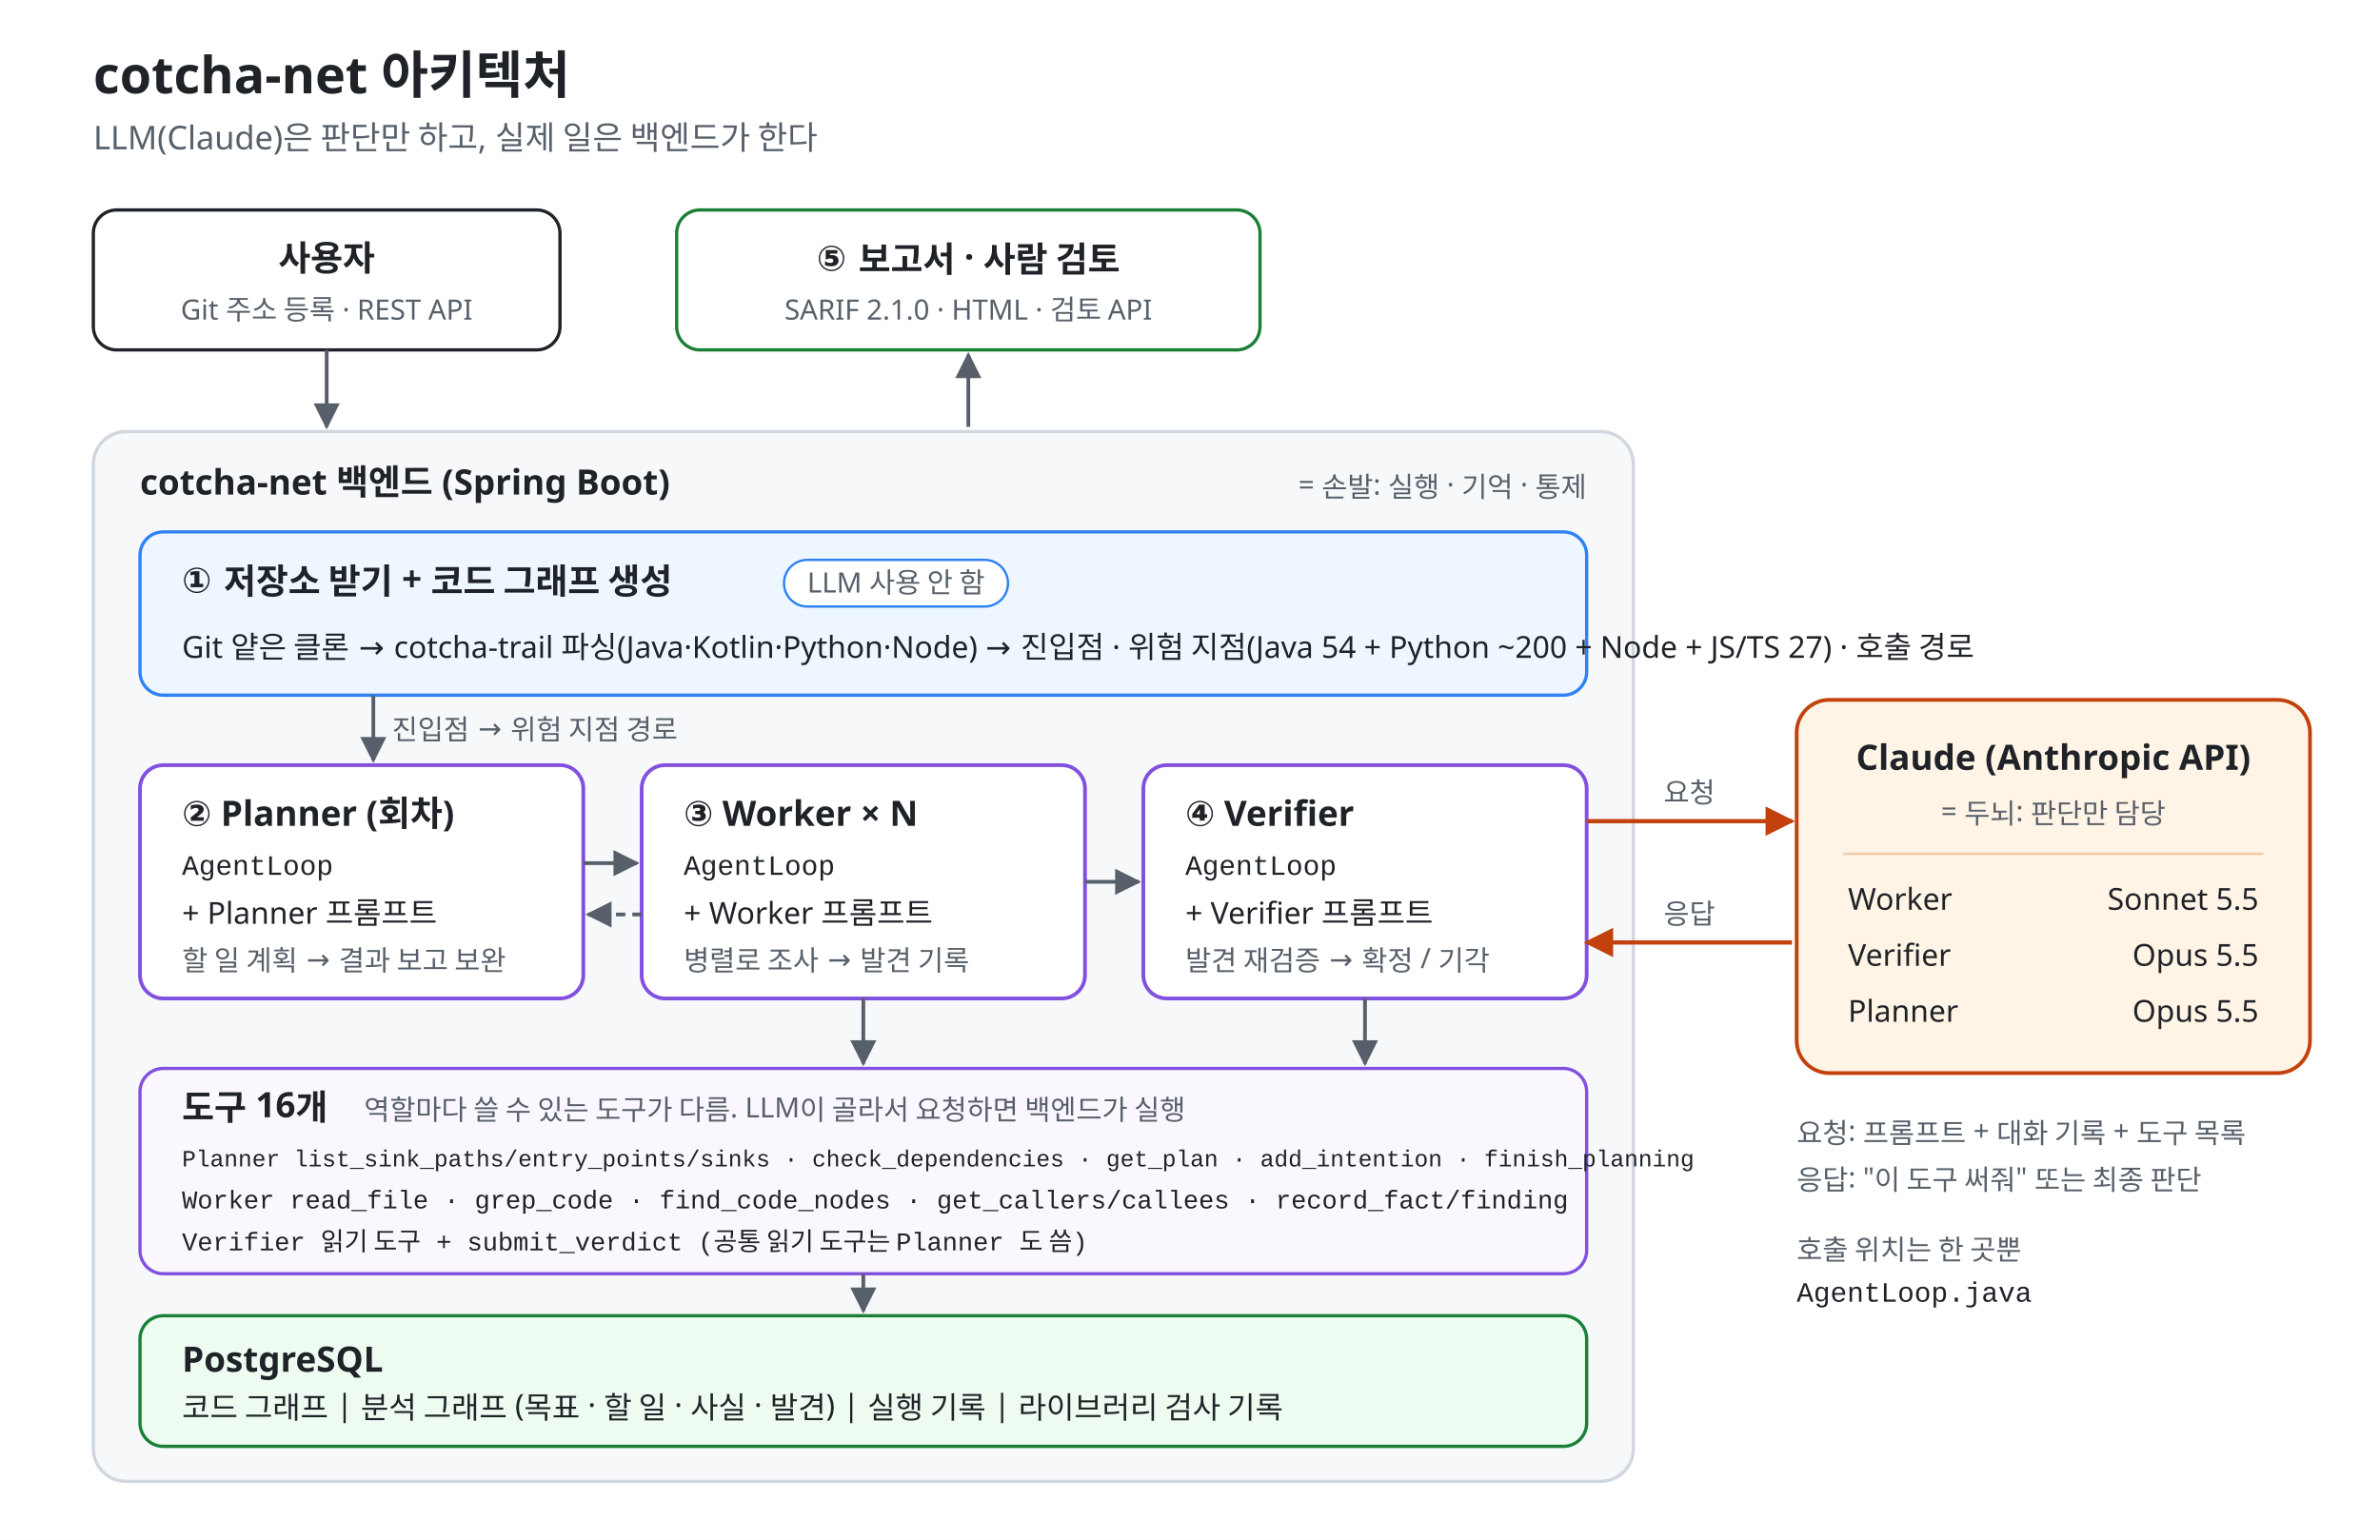
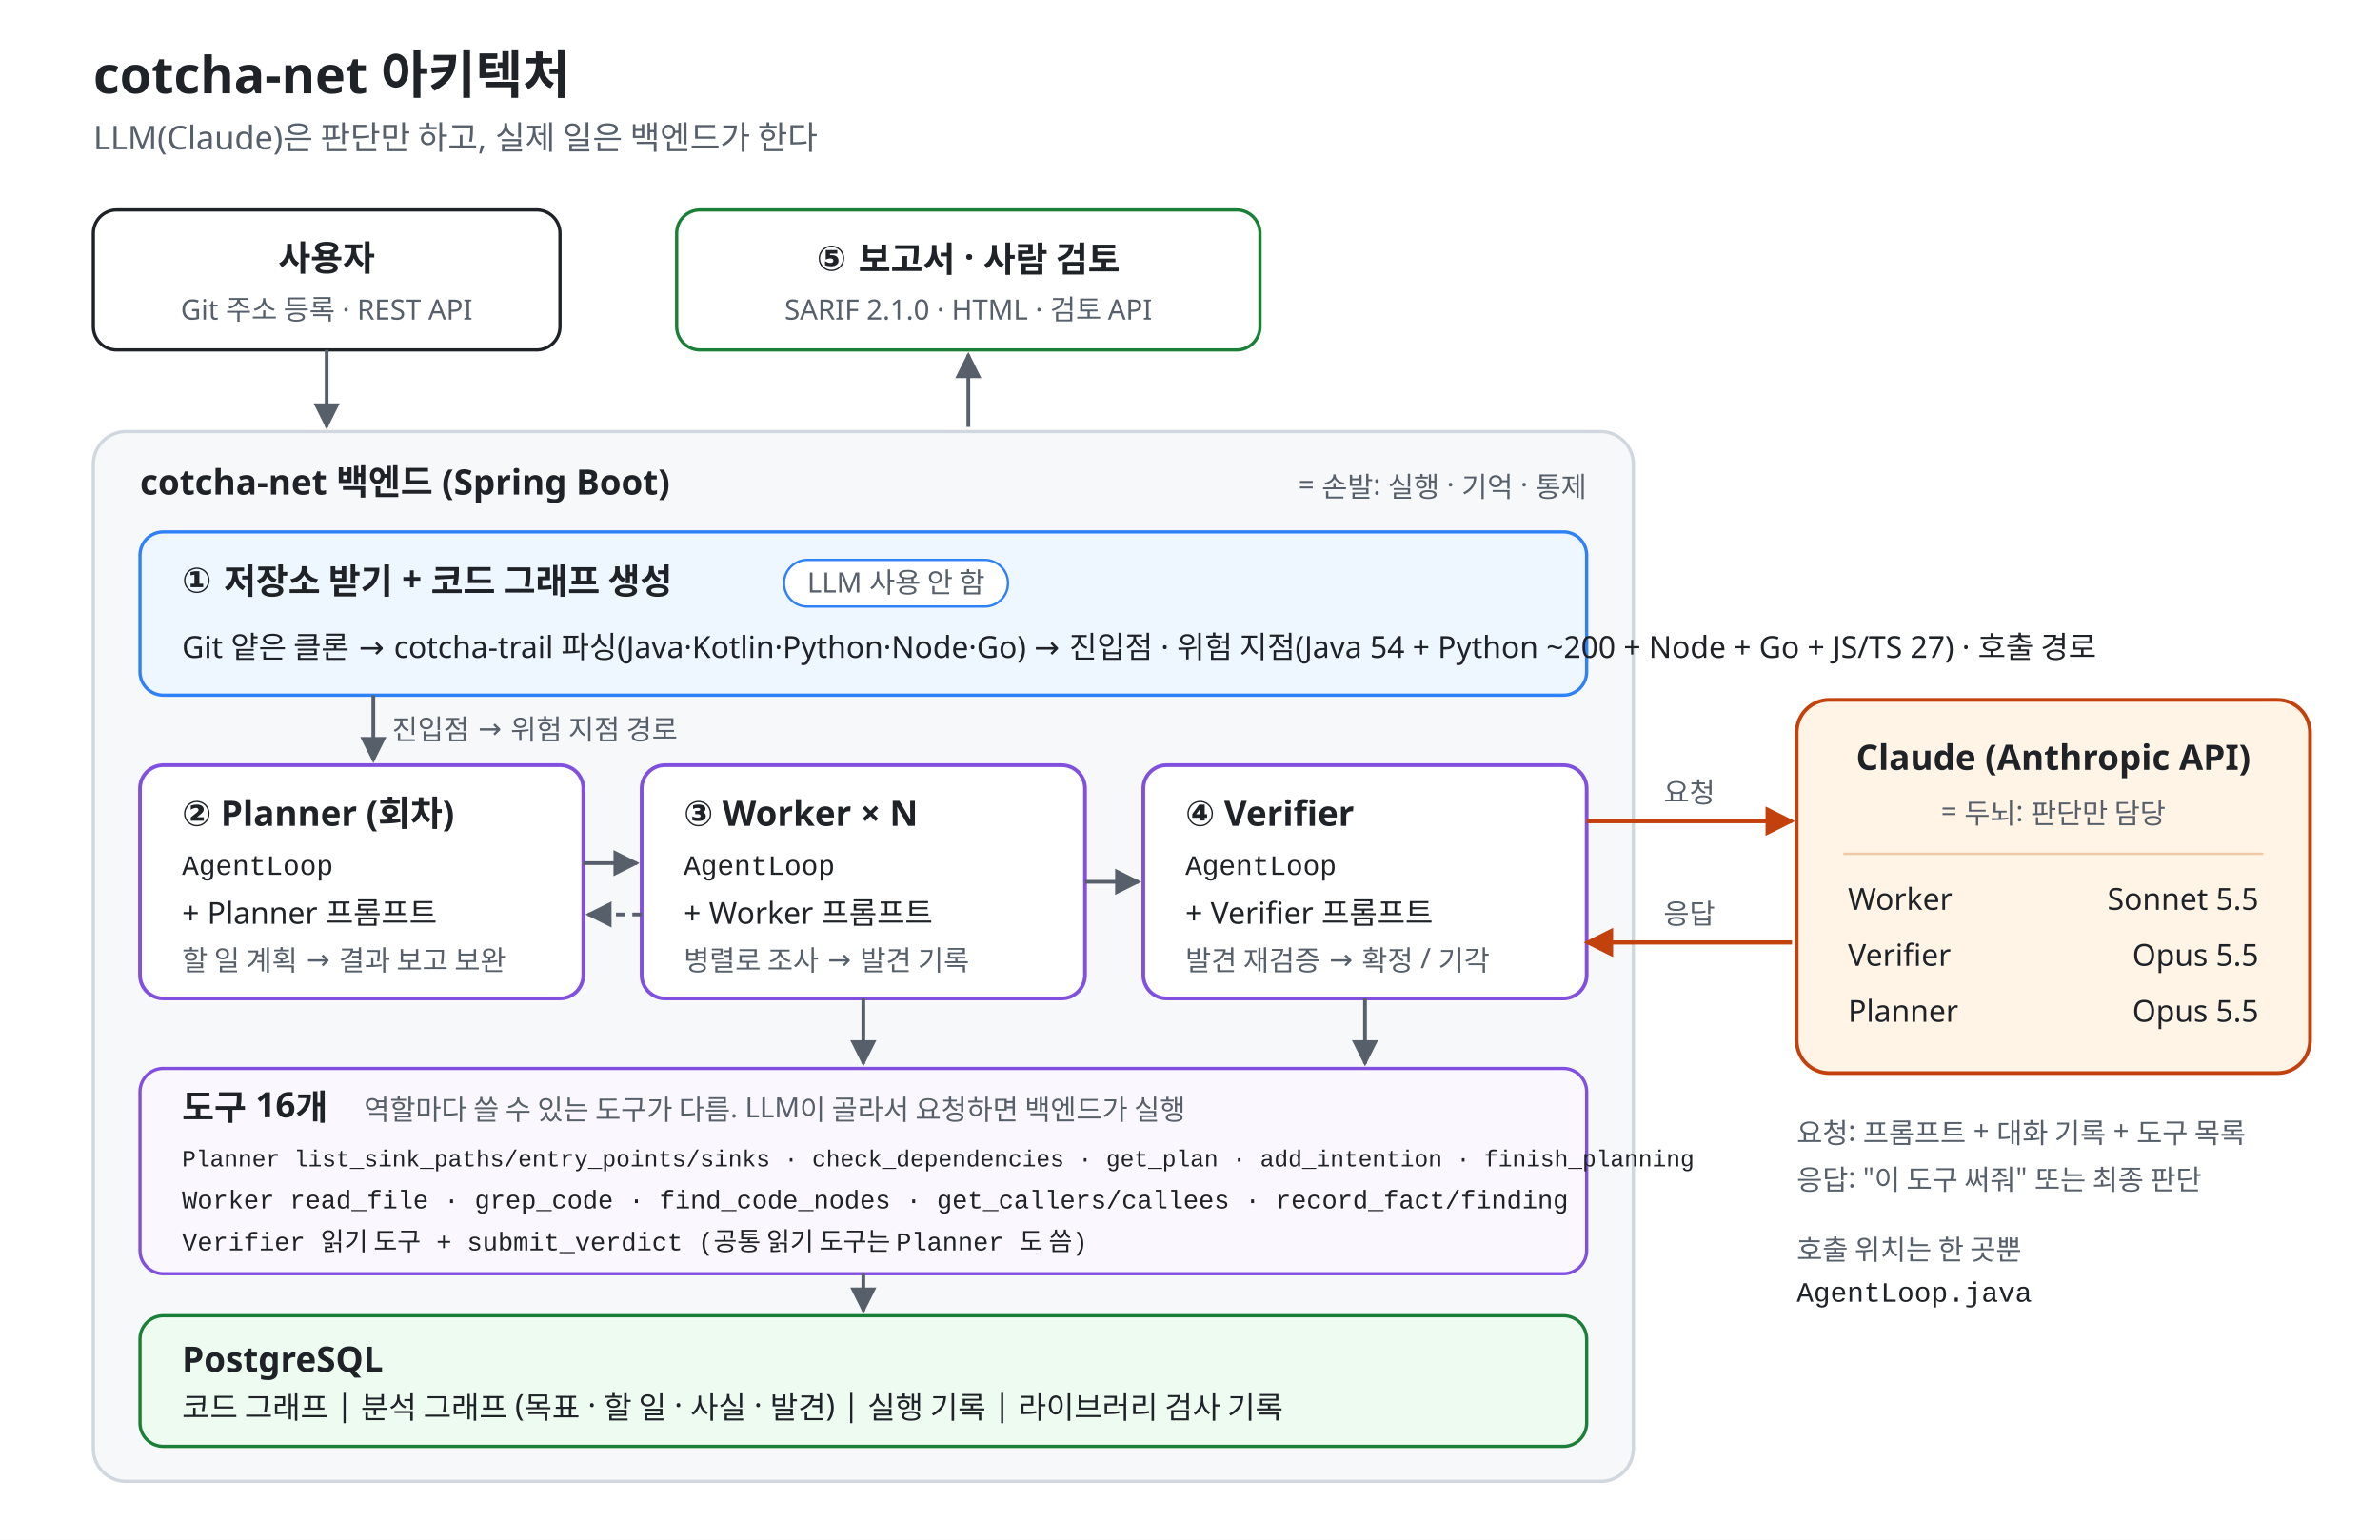
<svg xmlns="http://www.w3.org/2000/svg" viewBox="0 0 1020 660" width="1020" height="660" font-family="Pretendard, 'Apple SD Gothic Neo', 'Malgun Gothic', 'Noto Sans KR', 'Segoe UI', sans-serif">
  <defs>
    <marker id="arrow" viewBox="0 0 10 10" refX="9" refY="5" markerWidth="7" markerHeight="7" orient="auto-start-reverse">
      <path d="M0,0 L10,5 L0,10 z" fill="#57606a" />
    </marker>
    <marker id="arrow-llm" viewBox="0 0 10 10" refX="9" refY="5" markerWidth="7" markerHeight="7" orient="auto-start-reverse">
      <path d="M0,0 L10,5 L0,10 z" fill="#c2410c" />
    </marker>
    <style>
      .title { font-size: 22px; font-weight: 700; fill: #1f2328; }
      .sub { font-size: 14px; fill: #57606a; }
      .h { font-size: 15px; font-weight: 700; fill: #1f2328; }
      .t { font-size: 13px; fill: #1f2328; }
      .m { font-size: 12px; fill: #57606a; }
      .code { font-family: 'JetBrains Mono', Consolas, 'Courier New', monospace; font-size: 12px; fill: #1f2328; }
      .edge { stroke: #57606a; stroke-width: 1.6; fill: none; }
      .edge-llm { stroke: #c2410c; stroke-width: 1.8; fill: none; }
    </style>
  </defs>
  <rect width="1020" height="660" fill="#ffffff" />
  <text x="40" y="40" class="title">cotcha-net 아키텍처</text>
  <text x="40" y="64" class="sub">LLM(Claude)은 판단만 하고, 실제 일은 백엔드가 한다</text>
  <rect x="40" y="90" width="200" height="60" rx="10" fill="#ffffff" stroke="#1f2328" stroke-width="1.4" />
  <text x="140" y="116" text-anchor="middle" class="h">사용자</text>
  <text x="140" y="137" text-anchor="middle" class="m">Git 주소 등록 · REST API</text>
  <line x1="140" y1="150" x2="140" y2="183" class="edge" marker-end="url(#arrow)" />
  <rect x="290" y="90" width="250" height="60" rx="10" fill="#ffffff" stroke="#1a7f37" stroke-width="1.4" />
  <text x="415" y="116" text-anchor="middle" class="h">⑤ 보고서 · 사람 검토</text>
  <text x="415" y="137" text-anchor="middle" class="m">SARIF 2.1.0 · HTML · 검토 API</text>
  <line x1="415" y1="183" x2="415" y2="152" class="edge" marker-end="url(#arrow)" />
  <rect x="40" y="185" width="660" height="450" rx="14" fill="#f6f8fa" stroke="#d0d7de" stroke-width="1.4" />
  <text x="60" y="212" class="h">cotcha-net 백엔드 (Spring Boot)</text>
  <text x="680" y="212" text-anchor="end" class="m">= 손발: 실행 · 기억 · 통제</text>
  <rect x="60" y="228" width="620" height="70" rx="10" fill="#eef6ff" stroke="#2f81f7" stroke-width="1.4" />
  <text x="78" y="254" class="h">① 저장소 받기 + 코드 그래프 생성</text>
  <rect x="336" y="240" width="96" height="20" rx="10" fill="#ffffff" stroke="#2f81f7" />
  <text x="384" y="254" text-anchor="middle" class="m">LLM 사용 안 함</text>
-   <text x="78" y="282" class="t">Git 얕은 클론 → cotcha-trail 파싱(Java·Kotlin·Python·Node) → 진입점 · 위험 지점(Java 54 + Python ~200 + Node + JS/TS 27) · 호출 경로</text>
+   <text x="78" y="282" class="t">Git 얕은 클론 → cotcha-trail 파싱(Java·Kotlin·Python·Node·Go) → 진입점 · 위험 지점(Java 54 + Python ~200 + Node + Go + JS/TS 27) · 호출 경로</text>
  <line x1="160" y1="298" x2="160" y2="326" class="edge" marker-end="url(#arrow)" />
  <text x="168" y="317" class="m">진입점 → 위험 지점 경로</text>
  <rect x="60" y="328" width="190" height="100" rx="10" fill="#ffffff" stroke="#8250df" stroke-width="1.6" />
  <text x="78" y="354" class="h">② Planner (회차)</text>
  <text x="78" y="375" class="code">AgentLoop</text>
  <text x="78" y="396" class="t">+ Planner 프롬프트</text>
  <text x="78" y="416" class="m">할 일 계획 → 결과 보고 보완</text>
  <rect x="275" y="328" width="190" height="100" rx="10" fill="#ffffff" stroke="#8250df" stroke-width="1.6" />
  <text x="293" y="354" class="h">③ Worker × N</text>
  <text x="293" y="375" class="code">AgentLoop</text>
  <text x="293" y="396" class="t">+ Worker 프롬프트</text>
  <text x="293" y="416" class="m">병렬로 조사 → 발견 기록</text>
  <rect x="490" y="328" width="190" height="100" rx="10" fill="#ffffff" stroke="#8250df" stroke-width="1.6" />
  <text x="508" y="354" class="h">④ Verifier</text>
  <text x="508" y="375" class="code">AgentLoop</text>
  <text x="508" y="396" class="t">+ Verifier 프롬프트</text>
  <text x="508" y="416" class="m">발견 재검증 → 확정 / 기각</text>
  <line x1="250" y1="370" x2="273" y2="370" class="edge" marker-end="url(#arrow)" />
  <line x1="275" y1="392" x2="252" y2="392" class="edge" marker-end="url(#arrow)" stroke-dasharray="4 3" />
  <line x1="465" y1="378" x2="488" y2="378" class="edge" marker-end="url(#arrow)" />
  <line x1="370" y1="428" x2="370" y2="456" class="edge" marker-end="url(#arrow)" />
  <line x1="585" y1="428" x2="585" y2="456" class="edge" marker-end="url(#arrow)" />
  <rect x="60" y="458" width="620" height="88" rx="10" fill="#fbf7ff" stroke="#8250df" stroke-width="1.4" />
  <text x="78" y="480" class="h">도구 16개</text>
  <text x="156" y="480" class="m">역할마다 쓸 수 있는 도구가 다름. LLM이 골라서 요청하면 백엔드가 실행</text>
  <text x="78" y="500" class="code" style="font-size:10px">Planner  list_sink_paths/entry_points/sinks · check_dependencies · get_plan · add_intention · finish_planning</text>
  <text x="78" y="518" class="code" style="font-size:11px">Worker   read_file · grep_code · find_code_nodes · get_callers/callees · record_fact/finding</text>
  <text x="78" y="536" class="code" style="font-size:11px">Verifier 읽기 도구 + submit_verdict   (공통 읽기 도구는 Planner 도 씀)</text>
  <line x1="370" y1="546" x2="370" y2="562" class="edge" marker-end="url(#arrow)" />
  <rect x="60" y="564" width="620" height="56" rx="10" fill="#eefbf1" stroke="#1a7f37" stroke-width="1.4" />
  <text x="78" y="588" class="h">PostgreSQL</text>
  <text x="78" y="608" class="t">코드 그래프  |  분석 그래프 (목표 · 할 일 · 사실 · 발견)  |  실행 기록  |  라이브러리 검사 기록</text>
  <rect x="770" y="300" width="220" height="160" rx="14" fill="#fff4e5" stroke="#c2410c" stroke-width="1.6" />
  <text x="880" y="330" text-anchor="middle" class="h">Claude (Anthropic API)</text>
  <text x="880" y="352" text-anchor="middle" class="m">= 두뇌: 판단만 담당</text>
  <line x1="790" y1="366" x2="970" y2="366" stroke="#f0c9a8" />
  <text x="792" y="390" class="t">Worker</text>
  <text x="968" y="390" text-anchor="end" class="t">Sonnet 5.5</text>
  <text x="792" y="414" class="t">Verifier</text>
  <text x="968" y="414" text-anchor="end" class="t">Opus 5.5</text>
  <text x="792" y="438" class="t">Planner</text>
  <text x="968" y="438" text-anchor="end" class="t">Opus 5.5</text>
  <path d="M680,352 L768,352" class="edge-llm" marker-end="url(#arrow-llm)" />
  <text x="724" y="344" text-anchor="middle" class="m">요청</text>
  <path d="M768,404 L680,404" class="edge-llm" marker-end="url(#arrow-llm)" />
  <text x="724" y="396" text-anchor="middle" class="m">응답</text>
  <text x="770" y="490" class="m">요청: 프롬프트 + 대화 기록 + 도구 목록</text>
  <text x="770" y="510" class="m">응답: "이 도구 써줘" 또는 최종 판단</text>
  <text x="770" y="540" class="m">호출 위치는 한 곳뿐</text>
  <text x="770" y="558" class="code">AgentLoop.java</text>
</svg>
